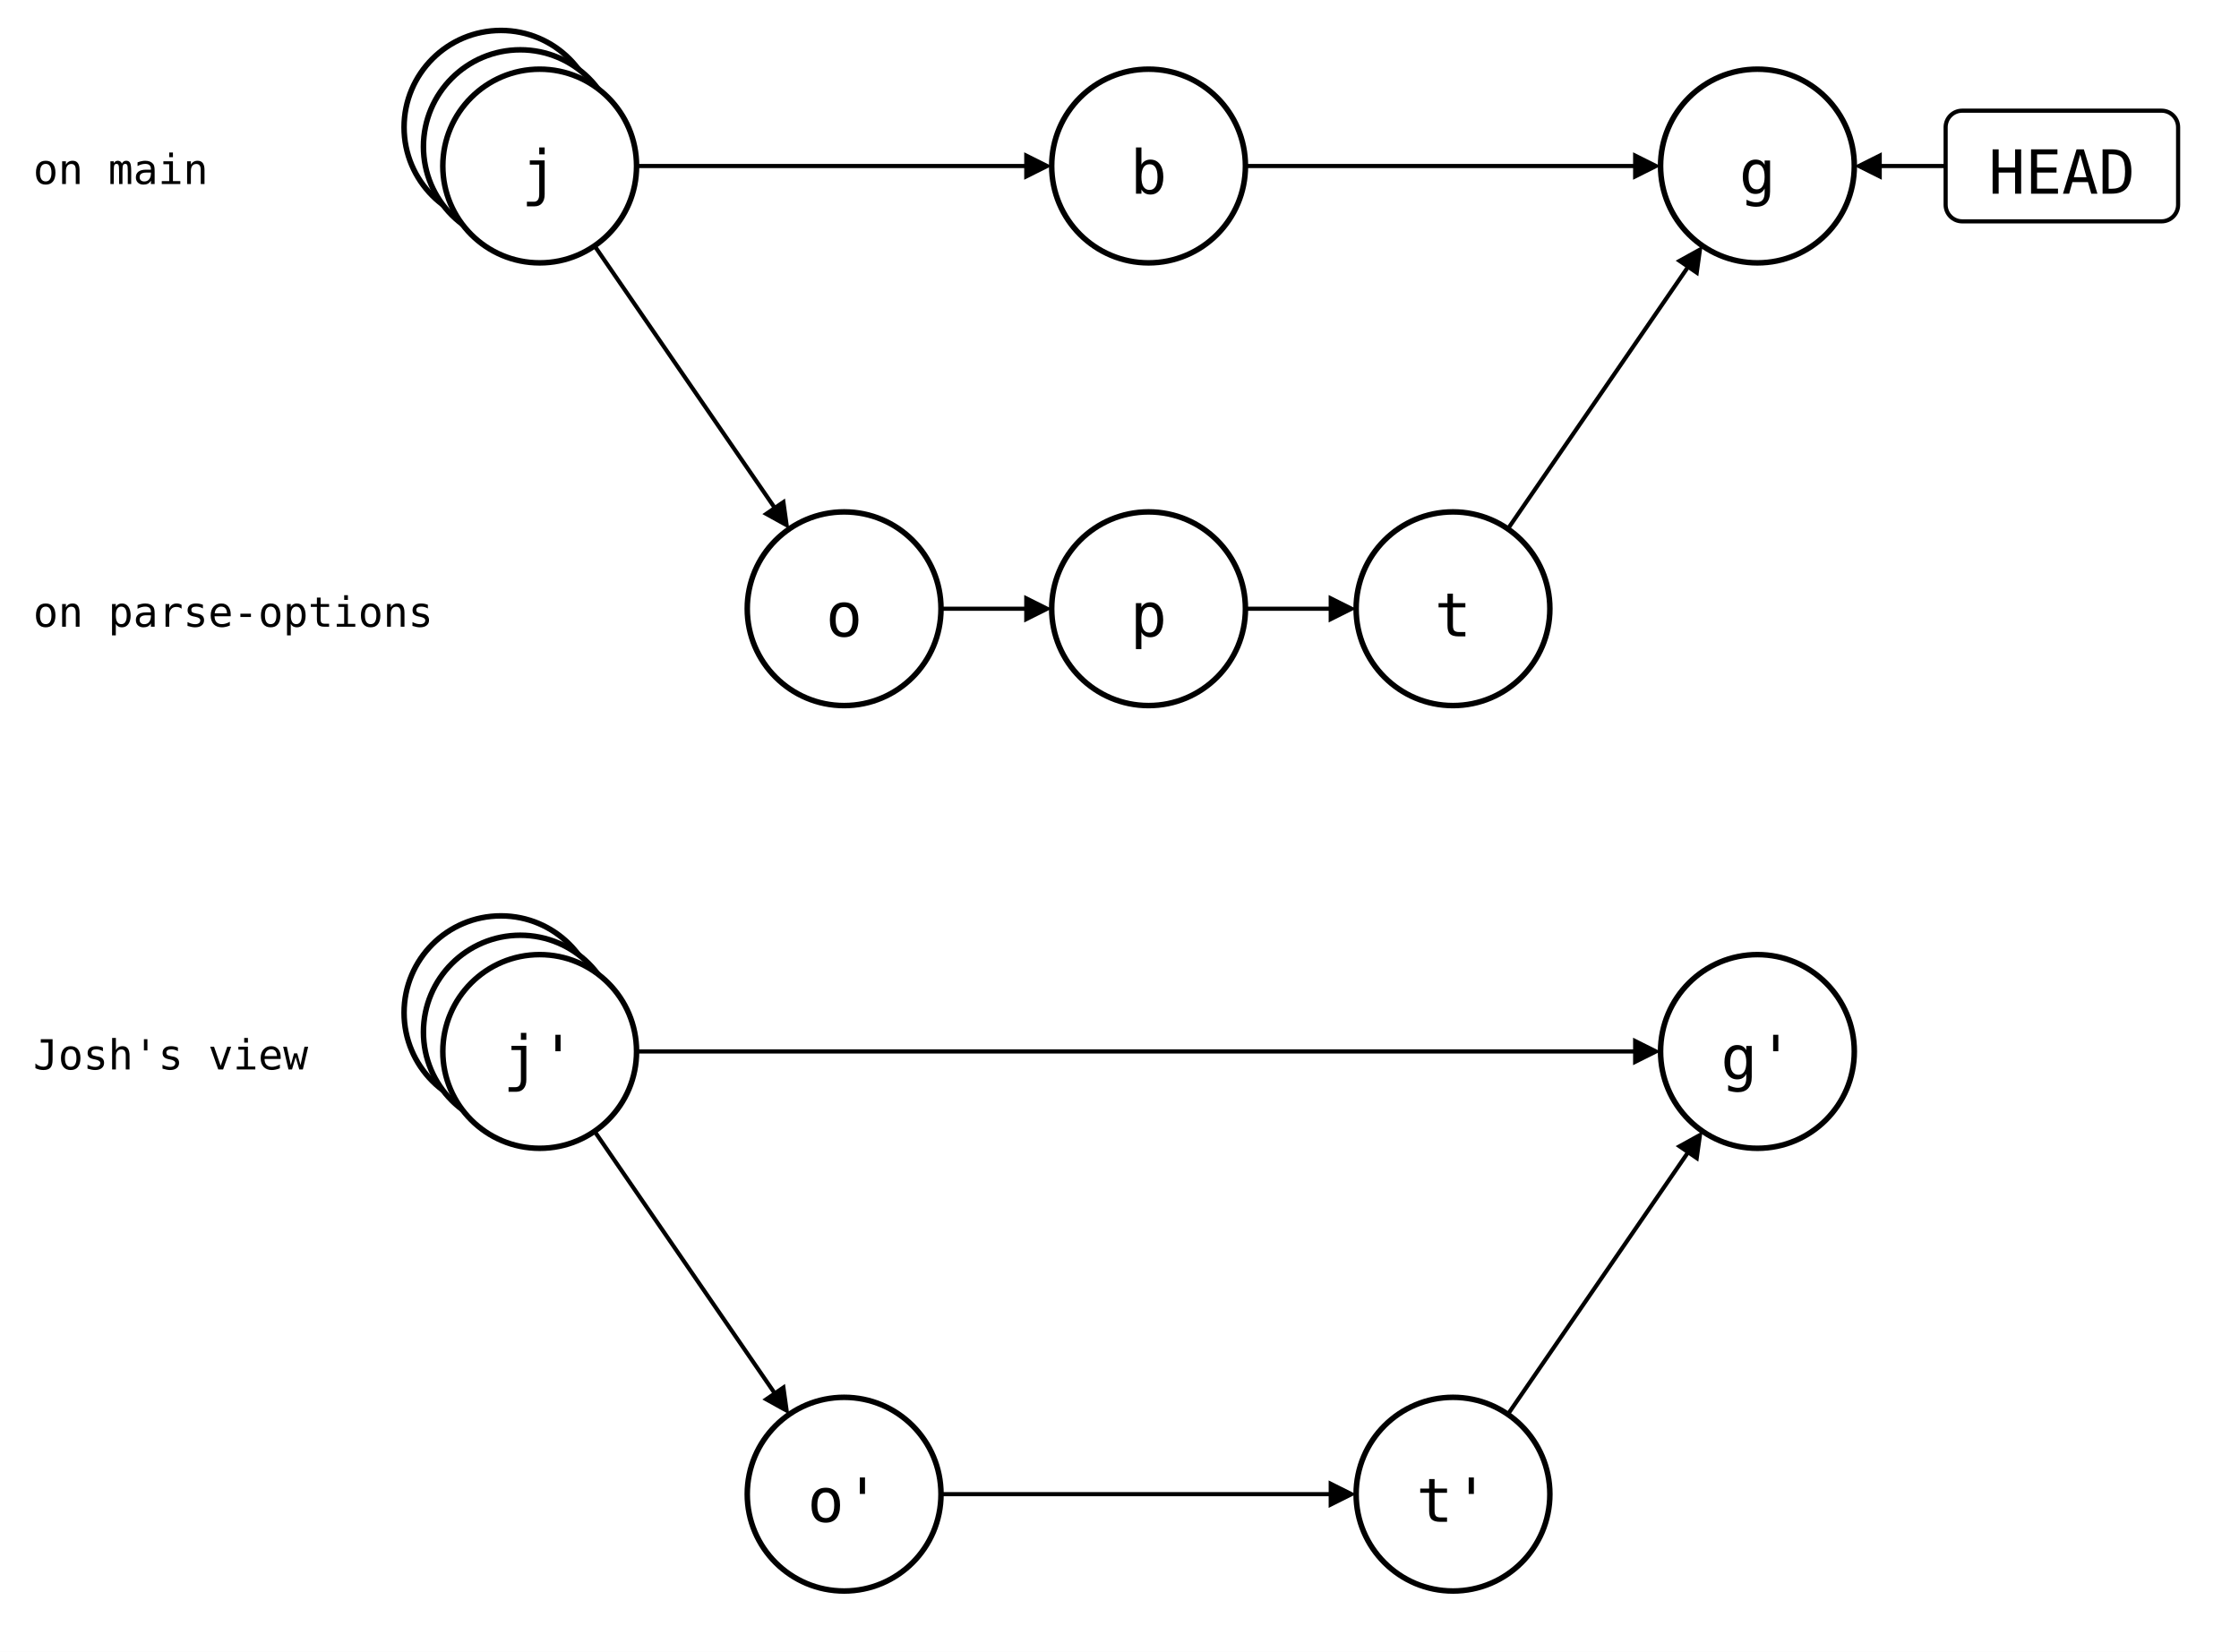
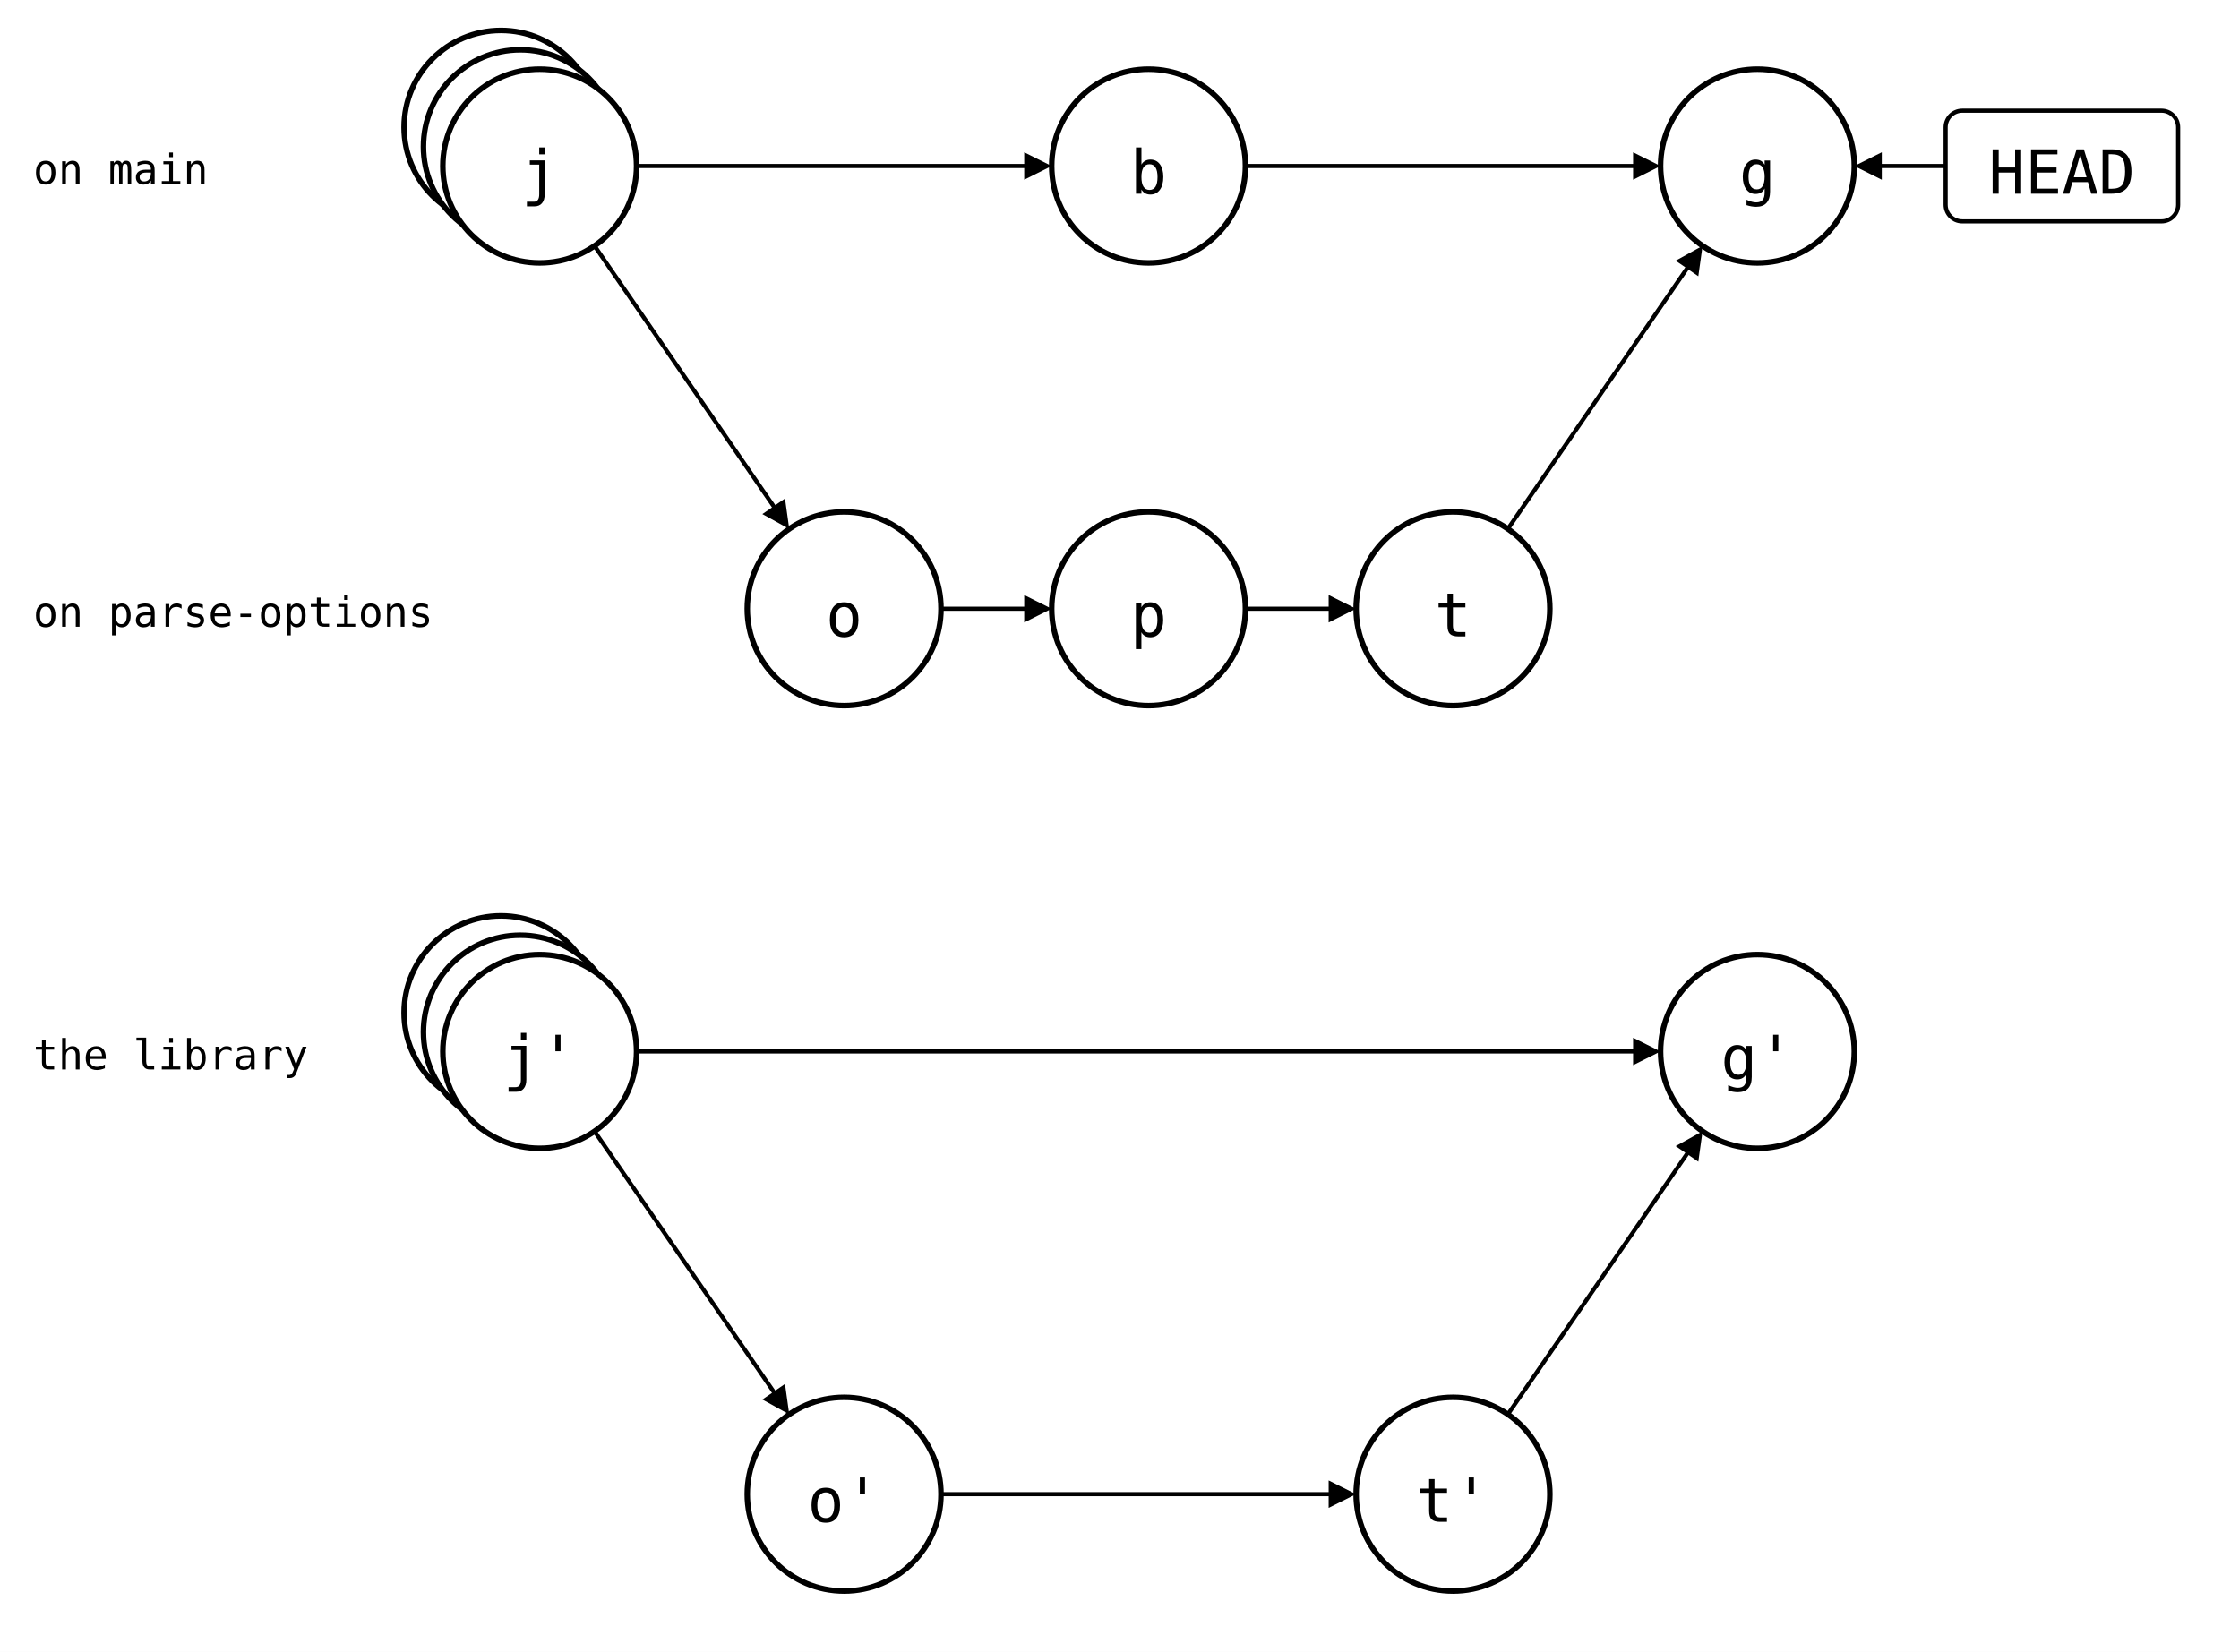
- <svg xmlns="http://www.w3.org/2000/svg" style="background: #ffffff; background-color: light-dark(#ffffff, #121212); color-scheme: light dark;" version="1.1" width="809px" height="597px" viewBox="0 0 809 597" id="ge-svg-Wo3PtrI7FpnWJggLQwnW" content="&lt;mxfile host=&quot;Electron&quot;&gt;&#10;  &lt;diagram name=&quot;josh-view-merged&quot; id=&quot;josh-view-merged&quot;&gt;&#10;    &lt;mxGraphModel dx=&quot;-413&quot; dy=&quot;-209&quot; grid=&quot;0&quot; gridSize=&quot;10&quot; guides=&quot;1&quot; tooltips=&quot;1&quot; connect=&quot;1&quot; arrows=&quot;1&quot; fold=&quot;0&quot; page=&quot;0&quot; pageScale=&quot;1&quot; pageWidth=&quot;850&quot; pageHeight=&quot;1100&quot; background=&quot;#ffffff&quot; math=&quot;0&quot; shadow=&quot;0&quot;&gt;&#10;      &lt;root&gt;&#10;        &lt;mxCell id=&quot;0&quot; /&gt;&#10;        &lt;mxCell id=&quot;1&quot; parent=&quot;0&quot; /&gt;&#10;        &lt;mxCell id=&quot;text0&quot; parent=&quot;1&quot; style=&quot;text;strokeColor=none;fillColor=none;align=left;verticalAlign=middle;fontSize=15;fontFamily=Roboto Mono,monospace;&quot; value=&quot;on main&quot; vertex=&quot;1&quot;&gt;&#10;          &lt;mxGeometry height=&quot;30&quot; width=&quot;130&quot; y=&quot;90&quot; as=&quot;geometry&quot; /&gt;&#10;        &lt;/mxCell&gt;&#10;        &lt;mxCell id=&quot;text1&quot; parent=&quot;1&quot; style=&quot;text;strokeColor=none;fillColor=none;align=left;verticalAlign=middle;fontSize=15;fontFamily=Roboto Mono,monospace;&quot; value=&quot;on parse-options&quot; vertex=&quot;1&quot;&gt;&#10;          &lt;mxGeometry height=&quot;30&quot; width=&quot;130&quot; y=&quot;250&quot; as=&quot;geometry&quot; /&gt;&#10;        &lt;/mxCell&gt;&#10;        &lt;mxCell id=&quot;text2&quot; parent=&quot;1&quot; style=&quot;text;strokeColor=none;fillColor=none;align=left;verticalAlign=middle;fontSize=15;fontFamily=Roboto Mono,monospace;&quot; value=&quot;Josh&amp;#39;s view&quot; vertex=&quot;1&quot;&gt;&#10;          &lt;mxGeometry height=&quot;30&quot; width=&quot;130&quot; y=&quot;410&quot; as=&quot;geometry&quot; /&gt;&#10;        &lt;/mxCell&gt;&#10;        &lt;mxCell id=&quot;j-stack-2&quot; parent=&quot;1&quot; style=&quot;shape=ellipse;aspect=fixed;strokeWidth=2;fontSize=22;fontFamily=Roboto Mono,monospace;&quot; value=&quot;&quot; vertex=&quot;1&quot;&gt;&#10;          &lt;mxGeometry height=&quot;70&quot; width=&quot;70&quot; x=&quot;136&quot; y=&quot;56&quot; as=&quot;geometry&quot; /&gt;&#10;        &lt;/mxCell&gt;&#10;        &lt;mxCell id=&quot;j-stack-1&quot; parent=&quot;1&quot; style=&quot;shape=ellipse;aspect=fixed;strokeWidth=2;fontSize=22;fontFamily=Roboto Mono,monospace;&quot; value=&quot;&quot; vertex=&quot;1&quot;&gt;&#10;          &lt;mxGeometry height=&quot;70&quot; width=&quot;70&quot; x=&quot;143&quot; y=&quot;63&quot; as=&quot;geometry&quot; /&gt;&#10;        &lt;/mxCell&gt;&#10;        &lt;mxCell id=&quot;j&quot; parent=&quot;1&quot; style=&quot;ellipse;aspect=fixed;strokeWidth=2;fontSize=22;fontFamily=Roboto Mono,monospace;&quot; value=&quot;j&quot; vertex=&quot;1&quot;&gt;&#10;          &lt;mxGeometry height=&quot;70&quot; width=&quot;70&quot; x=&quot;150&quot; y=&quot;70&quot; as=&quot;geometry&quot; /&gt;&#10;        &lt;/mxCell&gt;&#10;        &lt;mxCell id=&quot;b&quot; parent=&quot;1&quot; style=&quot;ellipse;aspect=fixed;strokeWidth=2;fontSize=22;fontFamily=Roboto Mono,monospace;&quot; value=&quot;b&quot; vertex=&quot;1&quot;&gt;&#10;          &lt;mxGeometry height=&quot;70&quot; width=&quot;70&quot; x=&quot;370&quot; y=&quot;70&quot; as=&quot;geometry&quot; /&gt;&#10;        &lt;/mxCell&gt;&#10;        &lt;mxCell id=&quot;g&quot; parent=&quot;1&quot; style=&quot;ellipse;aspect=fixed;strokeWidth=2;fontSize=22;fontFamily=Roboto Mono,monospace;&quot; value=&quot;g&quot; vertex=&quot;1&quot;&gt;&#10;          &lt;mxGeometry height=&quot;70&quot; width=&quot;70&quot; x=&quot;590&quot; y=&quot;70&quot; as=&quot;geometry&quot; /&gt;&#10;        &lt;/mxCell&gt;&#10;        &lt;mxCell id=&quot;o&quot; parent=&quot;1&quot; style=&quot;ellipse;aspect=fixed;strokeWidth=2;fontSize=22;fontFamily=Roboto Mono,monospace;&quot; value=&quot;o&quot; vertex=&quot;1&quot;&gt;&#10;          &lt;mxGeometry height=&quot;70&quot; width=&quot;70&quot; x=&quot;260&quot; y=&quot;230&quot; as=&quot;geometry&quot; /&gt;&#10;        &lt;/mxCell&gt;&#10;        &lt;mxCell id=&quot;p&quot; parent=&quot;1&quot; style=&quot;ellipse;aspect=fixed;strokeWidth=2;fontSize=22;fontFamily=Roboto Mono,monospace;&quot; value=&quot;p&quot; vertex=&quot;1&quot;&gt;&#10;          &lt;mxGeometry height=&quot;70&quot; width=&quot;70&quot; x=&quot;370&quot; y=&quot;230&quot; as=&quot;geometry&quot; /&gt;&#10;        &lt;/mxCell&gt;&#10;        &lt;mxCell id=&quot;t&quot; parent=&quot;1&quot; style=&quot;ellipse;aspect=fixed;strokeWidth=2;fontSize=22;fontFamily=Roboto Mono,monospace;&quot; value=&quot;t&quot; vertex=&quot;1&quot;&gt;&#10;          &lt;mxGeometry height=&quot;70&quot; width=&quot;70&quot; x=&quot;480&quot; y=&quot;230&quot; as=&quot;geometry&quot; /&gt;&#10;        &lt;/mxCell&gt;&#10;        &lt;mxCell id=&quot;j_-stack-2&quot; parent=&quot;1&quot; style=&quot;shape=ellipse;aspect=fixed;strokeWidth=2;fontSize=22;fontFamily=Roboto Mono,monospace;&quot; value=&quot;&quot; vertex=&quot;1&quot;&gt;&#10;          &lt;mxGeometry height=&quot;70&quot; width=&quot;70&quot; x=&quot;136&quot; y=&quot;376&quot; as=&quot;geometry&quot; /&gt;&#10;        &lt;/mxCell&gt;&#10;        &lt;mxCell id=&quot;j_-stack-1&quot; parent=&quot;1&quot; style=&quot;shape=ellipse;aspect=fixed;strokeWidth=2;fontSize=22;fontFamily=Roboto Mono,monospace;&quot; value=&quot;&quot; vertex=&quot;1&quot;&gt;&#10;          &lt;mxGeometry height=&quot;70&quot; width=&quot;70&quot; x=&quot;143&quot; y=&quot;383&quot; as=&quot;geometry&quot; /&gt;&#10;        &lt;/mxCell&gt;&#10;        &lt;mxCell id=&quot;j_&quot; parent=&quot;1&quot; style=&quot;ellipse;aspect=fixed;strokeWidth=2;fontSize=22;fontFamily=Roboto Mono,monospace;&quot; value=&quot;j&amp;#39;&quot; vertex=&quot;1&quot;&gt;&#10;          &lt;mxGeometry height=&quot;70&quot; width=&quot;70&quot; x=&quot;150&quot; y=&quot;390&quot; as=&quot;geometry&quot; /&gt;&#10;        &lt;/mxCell&gt;&#10;        &lt;mxCell id=&quot;g_&quot; parent=&quot;1&quot; style=&quot;ellipse;aspect=fixed;strokeWidth=2;fontSize=22;fontFamily=Roboto Mono,monospace;&quot; value=&quot;g&amp;#39;&quot; vertex=&quot;1&quot;&gt;&#10;          &lt;mxGeometry height=&quot;70&quot; width=&quot;70&quot; x=&quot;590&quot; y=&quot;390&quot; as=&quot;geometry&quot; /&gt;&#10;        &lt;/mxCell&gt;&#10;        &lt;mxCell id=&quot;o_&quot; parent=&quot;1&quot; style=&quot;ellipse;aspect=fixed;strokeWidth=2;fontSize=22;fontFamily=Roboto Mono,monospace;&quot; value=&quot;o&amp;#39;&quot; vertex=&quot;1&quot;&gt;&#10;          &lt;mxGeometry height=&quot;70&quot; width=&quot;70&quot; x=&quot;260&quot; y=&quot;550&quot; as=&quot;geometry&quot; /&gt;&#10;        &lt;/mxCell&gt;&#10;        &lt;mxCell id=&quot;t_&quot; parent=&quot;1&quot; style=&quot;ellipse;aspect=fixed;strokeWidth=2;fontSize=22;fontFamily=Roboto Mono,monospace;&quot; value=&quot;t&amp;#39;&quot; vertex=&quot;1&quot;&gt;&#10;          &lt;mxGeometry height=&quot;70&quot; width=&quot;70&quot; x=&quot;480&quot; y=&quot;550&quot; as=&quot;geometry&quot; /&gt;&#10;        &lt;/mxCell&gt;&#10;        &lt;mxCell id=&quot;box0&quot; parent=&quot;1&quot; style=&quot;rounded=1;strokeWidth=1.5;fontSize=22;fontFamily=Roboto Mono,monospace;&quot; value=&quot;HEAD&quot; vertex=&quot;1&quot;&gt;&#10;          &lt;mxGeometry height=&quot;40&quot; width=&quot;84&quot; x=&quot;693&quot; y=&quot;85&quot; as=&quot;geometry&quot; /&gt;&#10;        &lt;/mxCell&gt;&#10;        &lt;mxCell id=&quot;eb0&quot; edge=&quot;1&quot; parent=&quot;1&quot; source=&quot;box0&quot; style=&quot;endArrow=block;endFill=1;html=1;strokeWidth=1.5;rounded=0;&quot; target=&quot;g&quot;&gt;&#10;          &lt;mxGeometry relative=&quot;1&quot; as=&quot;geometry&quot; /&gt;&#10;        &lt;/mxCell&gt;&#10;        &lt;mxCell id=&quot;e0&quot; edge=&quot;1&quot; parent=&quot;1&quot; source=&quot;j&quot; style=&quot;endArrow=block;endFill=1;html=1;strokeWidth=1.5;rounded=0;&quot; target=&quot;b&quot;&gt;&#10;          &lt;mxGeometry relative=&quot;1&quot; as=&quot;geometry&quot; /&gt;&#10;        &lt;/mxCell&gt;&#10;        &lt;mxCell id=&quot;e1&quot; edge=&quot;1&quot; parent=&quot;1&quot; source=&quot;b&quot; style=&quot;endArrow=block;endFill=1;html=1;strokeWidth=1.5;rounded=0;&quot; target=&quot;g&quot;&gt;&#10;          &lt;mxGeometry relative=&quot;1&quot; as=&quot;geometry&quot; /&gt;&#10;        &lt;/mxCell&gt;&#10;        &lt;mxCell id=&quot;e2&quot; edge=&quot;1&quot; parent=&quot;1&quot; source=&quot;j&quot; style=&quot;endArrow=block;endFill=1;html=1;strokeWidth=1.5;rounded=0;&quot; target=&quot;o&quot;&gt;&#10;          &lt;mxGeometry relative=&quot;1&quot; as=&quot;geometry&quot; /&gt;&#10;        &lt;/mxCell&gt;&#10;        &lt;mxCell id=&quot;e3&quot; edge=&quot;1&quot; parent=&quot;1&quot; source=&quot;o&quot; style=&quot;endArrow=block;endFill=1;html=1;strokeWidth=1.5;rounded=0;&quot; target=&quot;p&quot;&gt;&#10;          &lt;mxGeometry relative=&quot;1&quot; as=&quot;geometry&quot; /&gt;&#10;        &lt;/mxCell&gt;&#10;        &lt;mxCell id=&quot;e4&quot; edge=&quot;1&quot; parent=&quot;1&quot; source=&quot;p&quot; style=&quot;endArrow=block;endFill=1;html=1;strokeWidth=1.5;rounded=0;&quot; target=&quot;t&quot;&gt;&#10;          &lt;mxGeometry relative=&quot;1&quot; as=&quot;geometry&quot; /&gt;&#10;        &lt;/mxCell&gt;&#10;        &lt;mxCell id=&quot;e5&quot; edge=&quot;1&quot; parent=&quot;1&quot; source=&quot;t&quot; style=&quot;endArrow=block;endFill=1;html=1;strokeWidth=1.5;rounded=0;&quot; target=&quot;g&quot;&gt;&#10;          &lt;mxGeometry relative=&quot;1&quot; as=&quot;geometry&quot; /&gt;&#10;        &lt;/mxCell&gt;&#10;        &lt;mxCell id=&quot;e6&quot; edge=&quot;1&quot; parent=&quot;1&quot; source=&quot;j_&quot; style=&quot;endArrow=block;endFill=1;html=1;strokeWidth=1.5;rounded=0;&quot; target=&quot;g_&quot;&gt;&#10;          &lt;mxGeometry relative=&quot;1&quot; as=&quot;geometry&quot; /&gt;&#10;        &lt;/mxCell&gt;&#10;        &lt;mxCell id=&quot;e7&quot; edge=&quot;1&quot; parent=&quot;1&quot; source=&quot;j_&quot; style=&quot;endArrow=block;endFill=1;html=1;strokeWidth=1.5;rounded=0;&quot; target=&quot;o_&quot;&gt;&#10;          &lt;mxGeometry relative=&quot;1&quot; as=&quot;geometry&quot; /&gt;&#10;        &lt;/mxCell&gt;&#10;        &lt;mxCell id=&quot;e8&quot; edge=&quot;1&quot; parent=&quot;1&quot; source=&quot;o_&quot; style=&quot;endArrow=block;endFill=1;html=1;strokeWidth=1.5;rounded=0;&quot; target=&quot;t_&quot;&gt;&#10;          &lt;mxGeometry relative=&quot;1&quot; as=&quot;geometry&quot; /&gt;&#10;        &lt;/mxCell&gt;&#10;        &lt;mxCell id=&quot;e9&quot; edge=&quot;1&quot; parent=&quot;1&quot; source=&quot;t_&quot; style=&quot;endArrow=block;endFill=1;html=1;strokeWidth=1.5;rounded=0;&quot; target=&quot;g_&quot;&gt;&#10;          &lt;mxGeometry relative=&quot;1&quot; as=&quot;geometry&quot; /&gt;&#10;        &lt;/mxCell&gt;&#10;      &lt;/root&gt;&#10;    &lt;/mxGraphModel&gt;&#10;  &lt;/diagram&gt;&#10;&lt;/mxfile&gt;&#10;">
-   <style type="text/css">@supports (color: light-dark(#000, #fff)) { #ge-svg-Wo3PtrI7FpnWJggLQwnW { --ge-adaptive-bg: light-dark(#ffffff, var(--ge-dark-color, #121212)); } }</style>
+ <svg xmlns="http://www.w3.org/2000/svg" style="background: #ffffff; background-color: light-dark(#ffffff, #121212); color-scheme: light dark;" version="1.1" width="809px" height="597px" viewBox="0 0 809 597" id="ge-svg-oFijQAtxNGaNADpWJWb3" content="&lt;mxfile host=&quot;Electron&quot;&gt;&#10;  &lt;diagram name=&quot;josh-view-merged&quot; id=&quot;josh-view-merged&quot;&gt;&#10;    &lt;mxGraphModel dx=&quot;-413&quot; dy=&quot;-209&quot; grid=&quot;0&quot; gridSize=&quot;10&quot; guides=&quot;1&quot; tooltips=&quot;1&quot; connect=&quot;1&quot; arrows=&quot;1&quot; fold=&quot;0&quot; page=&quot;0&quot; pageScale=&quot;1&quot; pageWidth=&quot;850&quot; pageHeight=&quot;1100&quot; background=&quot;#ffffff&quot; math=&quot;0&quot; shadow=&quot;0&quot;&gt;&#10;      &lt;root&gt;&#10;        &lt;mxCell id=&quot;0&quot; /&gt;&#10;        &lt;mxCell id=&quot;1&quot; parent=&quot;0&quot; /&gt;&#10;        &lt;mxCell id=&quot;text0&quot; parent=&quot;1&quot; style=&quot;text;strokeColor=none;fillColor=none;align=left;verticalAlign=middle;fontSize=15;fontFamily=Roboto Mono,monospace;&quot; value=&quot;on main&quot; vertex=&quot;1&quot;&gt;&#10;          &lt;mxGeometry height=&quot;30&quot; width=&quot;130&quot; y=&quot;90&quot; as=&quot;geometry&quot; /&gt;&#10;        &lt;/mxCell&gt;&#10;        &lt;mxCell id=&quot;text1&quot; parent=&quot;1&quot; style=&quot;text;strokeColor=none;fillColor=none;align=left;verticalAlign=middle;fontSize=15;fontFamily=Roboto Mono,monospace;&quot; value=&quot;on parse-options&quot; vertex=&quot;1&quot;&gt;&#10;          &lt;mxGeometry height=&quot;30&quot; width=&quot;130&quot; y=&quot;250&quot; as=&quot;geometry&quot; /&gt;&#10;        &lt;/mxCell&gt;&#10;        &lt;mxCell id=&quot;text2&quot; parent=&quot;1&quot; style=&quot;text;strokeColor=none;fillColor=none;align=left;verticalAlign=middle;fontSize=15;fontFamily=Roboto Mono,monospace;&quot; value=&quot;the library&quot; vertex=&quot;1&quot;&gt;&#10;          &lt;mxGeometry height=&quot;30&quot; width=&quot;130&quot; y=&quot;410&quot; as=&quot;geometry&quot; /&gt;&#10;        &lt;/mxCell&gt;&#10;        &lt;mxCell id=&quot;j-stack-2&quot; parent=&quot;1&quot; style=&quot;shape=ellipse;aspect=fixed;strokeWidth=2;fontSize=22;fontFamily=Roboto Mono,monospace;&quot; value=&quot;&quot; vertex=&quot;1&quot;&gt;&#10;          &lt;mxGeometry height=&quot;70&quot; width=&quot;70&quot; x=&quot;136&quot; y=&quot;56&quot; as=&quot;geometry&quot; /&gt;&#10;        &lt;/mxCell&gt;&#10;        &lt;mxCell id=&quot;j-stack-1&quot; parent=&quot;1&quot; style=&quot;shape=ellipse;aspect=fixed;strokeWidth=2;fontSize=22;fontFamily=Roboto Mono,monospace;&quot; value=&quot;&quot; vertex=&quot;1&quot;&gt;&#10;          &lt;mxGeometry height=&quot;70&quot; width=&quot;70&quot; x=&quot;143&quot; y=&quot;63&quot; as=&quot;geometry&quot; /&gt;&#10;        &lt;/mxCell&gt;&#10;        &lt;mxCell id=&quot;j&quot; parent=&quot;1&quot; style=&quot;ellipse;aspect=fixed;strokeWidth=2;fontSize=22;fontFamily=Roboto Mono,monospace;&quot; value=&quot;j&quot; vertex=&quot;1&quot;&gt;&#10;          &lt;mxGeometry height=&quot;70&quot; width=&quot;70&quot; x=&quot;150&quot; y=&quot;70&quot; as=&quot;geometry&quot; /&gt;&#10;        &lt;/mxCell&gt;&#10;        &lt;mxCell id=&quot;b&quot; parent=&quot;1&quot; style=&quot;ellipse;aspect=fixed;strokeWidth=2;fontSize=22;fontFamily=Roboto Mono,monospace;&quot; value=&quot;b&quot; vertex=&quot;1&quot;&gt;&#10;          &lt;mxGeometry height=&quot;70&quot; width=&quot;70&quot; x=&quot;370&quot; y=&quot;70&quot; as=&quot;geometry&quot; /&gt;&#10;        &lt;/mxCell&gt;&#10;        &lt;mxCell id=&quot;g&quot; parent=&quot;1&quot; style=&quot;ellipse;aspect=fixed;strokeWidth=2;fontSize=22;fontFamily=Roboto Mono,monospace;&quot; value=&quot;g&quot; vertex=&quot;1&quot;&gt;&#10;          &lt;mxGeometry height=&quot;70&quot; width=&quot;70&quot; x=&quot;590&quot; y=&quot;70&quot; as=&quot;geometry&quot; /&gt;&#10;        &lt;/mxCell&gt;&#10;        &lt;mxCell id=&quot;o&quot; parent=&quot;1&quot; style=&quot;ellipse;aspect=fixed;strokeWidth=2;fontSize=22;fontFamily=Roboto Mono,monospace;&quot; value=&quot;o&quot; vertex=&quot;1&quot;&gt;&#10;          &lt;mxGeometry height=&quot;70&quot; width=&quot;70&quot; x=&quot;260&quot; y=&quot;230&quot; as=&quot;geometry&quot; /&gt;&#10;        &lt;/mxCell&gt;&#10;        &lt;mxCell id=&quot;p&quot; parent=&quot;1&quot; style=&quot;ellipse;aspect=fixed;strokeWidth=2;fontSize=22;fontFamily=Roboto Mono,monospace;&quot; value=&quot;p&quot; vertex=&quot;1&quot;&gt;&#10;          &lt;mxGeometry height=&quot;70&quot; width=&quot;70&quot; x=&quot;370&quot; y=&quot;230&quot; as=&quot;geometry&quot; /&gt;&#10;        &lt;/mxCell&gt;&#10;        &lt;mxCell id=&quot;t&quot; parent=&quot;1&quot; style=&quot;ellipse;aspect=fixed;strokeWidth=2;fontSize=22;fontFamily=Roboto Mono,monospace;&quot; value=&quot;t&quot; vertex=&quot;1&quot;&gt;&#10;          &lt;mxGeometry height=&quot;70&quot; width=&quot;70&quot; x=&quot;480&quot; y=&quot;230&quot; as=&quot;geometry&quot; /&gt;&#10;        &lt;/mxCell&gt;&#10;        &lt;mxCell id=&quot;j_-stack-2&quot; parent=&quot;1&quot; style=&quot;shape=ellipse;aspect=fixed;strokeWidth=2;fontSize=22;fontFamily=Roboto Mono,monospace;&quot; value=&quot;&quot; vertex=&quot;1&quot;&gt;&#10;          &lt;mxGeometry height=&quot;70&quot; width=&quot;70&quot; x=&quot;136&quot; y=&quot;376&quot; as=&quot;geometry&quot; /&gt;&#10;        &lt;/mxCell&gt;&#10;        &lt;mxCell id=&quot;j_-stack-1&quot; parent=&quot;1&quot; style=&quot;shape=ellipse;aspect=fixed;strokeWidth=2;fontSize=22;fontFamily=Roboto Mono,monospace;&quot; value=&quot;&quot; vertex=&quot;1&quot;&gt;&#10;          &lt;mxGeometry height=&quot;70&quot; width=&quot;70&quot; x=&quot;143&quot; y=&quot;383&quot; as=&quot;geometry&quot; /&gt;&#10;        &lt;/mxCell&gt;&#10;        &lt;mxCell id=&quot;j_&quot; parent=&quot;1&quot; style=&quot;ellipse;aspect=fixed;strokeWidth=2;fontSize=22;fontFamily=Roboto Mono,monospace;&quot; value=&quot;j&amp;#39;&quot; vertex=&quot;1&quot;&gt;&#10;          &lt;mxGeometry height=&quot;70&quot; width=&quot;70&quot; x=&quot;150&quot; y=&quot;390&quot; as=&quot;geometry&quot; /&gt;&#10;        &lt;/mxCell&gt;&#10;        &lt;mxCell id=&quot;g_&quot; parent=&quot;1&quot; style=&quot;ellipse;aspect=fixed;strokeWidth=2;fontSize=22;fontFamily=Roboto Mono,monospace;&quot; value=&quot;g&amp;#39;&quot; vertex=&quot;1&quot;&gt;&#10;          &lt;mxGeometry height=&quot;70&quot; width=&quot;70&quot; x=&quot;590&quot; y=&quot;390&quot; as=&quot;geometry&quot; /&gt;&#10;        &lt;/mxCell&gt;&#10;        &lt;mxCell id=&quot;o_&quot; parent=&quot;1&quot; style=&quot;ellipse;aspect=fixed;strokeWidth=2;fontSize=22;fontFamily=Roboto Mono,monospace;&quot; value=&quot;o&amp;#39;&quot; vertex=&quot;1&quot;&gt;&#10;          &lt;mxGeometry height=&quot;70&quot; width=&quot;70&quot; x=&quot;260&quot; y=&quot;550&quot; as=&quot;geometry&quot; /&gt;&#10;        &lt;/mxCell&gt;&#10;        &lt;mxCell id=&quot;t_&quot; parent=&quot;1&quot; style=&quot;ellipse;aspect=fixed;strokeWidth=2;fontSize=22;fontFamily=Roboto Mono,monospace;&quot; value=&quot;t&amp;#39;&quot; vertex=&quot;1&quot;&gt;&#10;          &lt;mxGeometry height=&quot;70&quot; width=&quot;70&quot; x=&quot;480&quot; y=&quot;550&quot; as=&quot;geometry&quot; /&gt;&#10;        &lt;/mxCell&gt;&#10;        &lt;mxCell id=&quot;box0&quot; parent=&quot;1&quot; style=&quot;rounded=1;strokeWidth=1.5;fontSize=22;fontFamily=Roboto Mono,monospace;&quot; value=&quot;HEAD&quot; vertex=&quot;1&quot;&gt;&#10;          &lt;mxGeometry height=&quot;40&quot; width=&quot;84&quot; x=&quot;693&quot; y=&quot;85&quot; as=&quot;geometry&quot; /&gt;&#10;        &lt;/mxCell&gt;&#10;        &lt;mxCell id=&quot;eb0&quot; edge=&quot;1&quot; parent=&quot;1&quot; source=&quot;box0&quot; style=&quot;endArrow=block;endFill=1;html=1;strokeWidth=1.5;rounded=0;&quot; target=&quot;g&quot;&gt;&#10;          &lt;mxGeometry relative=&quot;1&quot; as=&quot;geometry&quot; /&gt;&#10;        &lt;/mxCell&gt;&#10;        &lt;mxCell id=&quot;e0&quot; edge=&quot;1&quot; parent=&quot;1&quot; source=&quot;j&quot; style=&quot;endArrow=block;endFill=1;html=1;strokeWidth=1.5;rounded=0;&quot; target=&quot;b&quot;&gt;&#10;          &lt;mxGeometry relative=&quot;1&quot; as=&quot;geometry&quot; /&gt;&#10;        &lt;/mxCell&gt;&#10;        &lt;mxCell id=&quot;e1&quot; edge=&quot;1&quot; parent=&quot;1&quot; source=&quot;b&quot; style=&quot;endArrow=block;endFill=1;html=1;strokeWidth=1.5;rounded=0;&quot; target=&quot;g&quot;&gt;&#10;          &lt;mxGeometry relative=&quot;1&quot; as=&quot;geometry&quot; /&gt;&#10;        &lt;/mxCell&gt;&#10;        &lt;mxCell id=&quot;e2&quot; edge=&quot;1&quot; parent=&quot;1&quot; source=&quot;j&quot; style=&quot;endArrow=block;endFill=1;html=1;strokeWidth=1.5;rounded=0;&quot; target=&quot;o&quot;&gt;&#10;          &lt;mxGeometry relative=&quot;1&quot; as=&quot;geometry&quot; /&gt;&#10;        &lt;/mxCell&gt;&#10;        &lt;mxCell id=&quot;e3&quot; edge=&quot;1&quot; parent=&quot;1&quot; source=&quot;o&quot; style=&quot;endArrow=block;endFill=1;html=1;strokeWidth=1.5;rounded=0;&quot; target=&quot;p&quot;&gt;&#10;          &lt;mxGeometry relative=&quot;1&quot; as=&quot;geometry&quot; /&gt;&#10;        &lt;/mxCell&gt;&#10;        &lt;mxCell id=&quot;e4&quot; edge=&quot;1&quot; parent=&quot;1&quot; source=&quot;p&quot; style=&quot;endArrow=block;endFill=1;html=1;strokeWidth=1.5;rounded=0;&quot; target=&quot;t&quot;&gt;&#10;          &lt;mxGeometry relative=&quot;1&quot; as=&quot;geometry&quot; /&gt;&#10;        &lt;/mxCell&gt;&#10;        &lt;mxCell id=&quot;e5&quot; edge=&quot;1&quot; parent=&quot;1&quot; source=&quot;t&quot; style=&quot;endArrow=block;endFill=1;html=1;strokeWidth=1.5;rounded=0;&quot; target=&quot;g&quot;&gt;&#10;          &lt;mxGeometry relative=&quot;1&quot; as=&quot;geometry&quot; /&gt;&#10;        &lt;/mxCell&gt;&#10;        &lt;mxCell id=&quot;e6&quot; edge=&quot;1&quot; parent=&quot;1&quot; source=&quot;j_&quot; style=&quot;endArrow=block;endFill=1;html=1;strokeWidth=1.5;rounded=0;&quot; target=&quot;g_&quot;&gt;&#10;          &lt;mxGeometry relative=&quot;1&quot; as=&quot;geometry&quot; /&gt;&#10;        &lt;/mxCell&gt;&#10;        &lt;mxCell id=&quot;e7&quot; edge=&quot;1&quot; parent=&quot;1&quot; source=&quot;j_&quot; style=&quot;endArrow=block;endFill=1;html=1;strokeWidth=1.5;rounded=0;&quot; target=&quot;o_&quot;&gt;&#10;          &lt;mxGeometry relative=&quot;1&quot; as=&quot;geometry&quot; /&gt;&#10;        &lt;/mxCell&gt;&#10;        &lt;mxCell id=&quot;e8&quot; edge=&quot;1&quot; parent=&quot;1&quot; source=&quot;o_&quot; style=&quot;endArrow=block;endFill=1;html=1;strokeWidth=1.5;rounded=0;&quot; target=&quot;t_&quot;&gt;&#10;          &lt;mxGeometry relative=&quot;1&quot; as=&quot;geometry&quot; /&gt;&#10;        &lt;/mxCell&gt;&#10;        &lt;mxCell id=&quot;e9&quot; edge=&quot;1&quot; parent=&quot;1&quot; source=&quot;t_&quot; style=&quot;endArrow=block;endFill=1;html=1;strokeWidth=1.5;rounded=0;&quot; target=&quot;g_&quot;&gt;&#10;          &lt;mxGeometry relative=&quot;1&quot; as=&quot;geometry&quot; /&gt;&#10;        &lt;/mxCell&gt;&#10;      &lt;/root&gt;&#10;    &lt;/mxGraphModel&gt;&#10;  &lt;/diagram&gt;&#10;&lt;/mxfile&gt;&#10;">
+   <style type="text/css">@supports (color: light-dark(#000, #fff)) { #ge-svg-oFijQAtxNGaNADpWJWb3 { --ge-adaptive-bg: light-dark(#ffffff, var(--ge-dark-color, #121212)); } }</style>
  <defs />
  <rect fill="#ffffff" width="100%" height="100%" x="0" y="0" style="fill: light-dark(rgb(255, 255, 255), rgb(18, 18, 18));" />
  <g>
    <g data-cell-id="0">
      <g data-cell-id="1">
        <g data-cell-id="text0">
          <g>
            <rect x="10" y="45" width="130" height="30" fill="none" stroke="none" pointer-events="all" />
          </g>
          <g>
            <g fill="#000000" font-family="'Roboto Mono', monospace" text-anchor="start" font-size="15px" style="fill: light-dark(rgb(0, 0, 0), rgb(255, 255, 255));">
              <text x="12" y="66.5">on main</text>
            </g>
          </g>
        </g>
        <g data-cell-id="text1">
          <g>
            <rect x="10" y="205" width="130" height="30" fill="none" stroke="none" pointer-events="all" />
          </g>
          <g>
            <g fill="#000000" font-family="'Roboto Mono', monospace" text-anchor="start" font-size="15px" style="fill: light-dark(rgb(0, 0, 0), rgb(255, 255, 255));">
              <text x="12" y="226.5">on parse-options</text>
            </g>
          </g>
        </g>
        <g data-cell-id="text2">
          <g>
            <rect x="10" y="365" width="130" height="30" fill="none" stroke="none" pointer-events="all" />
          </g>
          <g>
            <g fill="#000000" font-family="'Roboto Mono', monospace" text-anchor="start" font-size="15px" style="fill: light-dark(rgb(0, 0, 0), rgb(255, 255, 255));">
-               <text x="12" y="386.5">Josh's view</text>
+               <text x="12" y="386.5">the library</text>
            </g>
          </g>
        </g>
        <g data-cell-id="j-stack-2">
          <g>
            <ellipse cx="181" cy="46" rx="35" ry="35" fill="#ffffff" stroke="#000000" stroke-width="2" pointer-events="all" style="fill: var(--ge-adaptive-bg, #ffffff); stroke: light-dark(rgb(0, 0, 0), rgb(255, 255, 255));" />
          </g>
        </g>
        <g data-cell-id="j-stack-1">
          <g>
            <ellipse cx="188" cy="53" rx="35" ry="35" fill="#ffffff" stroke="#000000" stroke-width="2" pointer-events="all" style="fill: var(--ge-adaptive-bg, #ffffff); stroke: light-dark(rgb(0, 0, 0), rgb(255, 255, 255));" />
          </g>
        </g>
        <g data-cell-id="j">
          <g>
            <ellipse cx="195" cy="60" rx="35" ry="35" fill="#ffffff" stroke="#000000" stroke-width="2" pointer-events="all" style="fill: var(--ge-adaptive-bg, #ffffff); stroke: light-dark(rgb(0, 0, 0), rgb(255, 255, 255));" />
          </g>
          <g>
            <g fill="#000000" font-family="'Roboto Mono', monospace" text-anchor="middle" font-size="22px" style="fill: light-dark(rgb(0, 0, 0), rgb(255, 255, 255));">
              <text x="195" y="70">j</text>
            </g>
          </g>
        </g>
        <g data-cell-id="b">
          <g>
            <ellipse cx="415" cy="60" rx="35" ry="35" fill="#ffffff" stroke="#000000" stroke-width="2" pointer-events="all" style="fill: var(--ge-adaptive-bg, #ffffff); stroke: light-dark(rgb(0, 0, 0), rgb(255, 255, 255));" />
          </g>
          <g>
            <g fill="#000000" font-family="'Roboto Mono', monospace" text-anchor="middle" font-size="22px" style="fill: light-dark(rgb(0, 0, 0), rgb(255, 255, 255));">
              <text x="415" y="70">b</text>
            </g>
          </g>
        </g>
        <g data-cell-id="g">
          <g>
            <ellipse cx="635" cy="60" rx="35" ry="35" fill="#ffffff" stroke="#000000" stroke-width="2" pointer-events="all" style="fill: var(--ge-adaptive-bg, #ffffff); stroke: light-dark(rgb(0, 0, 0), rgb(255, 255, 255));" />
          </g>
          <g>
            <g fill="#000000" font-family="'Roboto Mono', monospace" text-anchor="middle" font-size="22px" style="fill: light-dark(rgb(0, 0, 0), rgb(255, 255, 255));">
              <text x="635" y="70">g</text>
            </g>
          </g>
        </g>
        <g data-cell-id="o">
          <g>
            <ellipse cx="305" cy="220" rx="35" ry="35" fill="#ffffff" stroke="#000000" stroke-width="2" pointer-events="all" style="fill: var(--ge-adaptive-bg, #ffffff); stroke: light-dark(rgb(0, 0, 0), rgb(255, 255, 255));" />
          </g>
          <g>
            <g fill="#000000" font-family="'Roboto Mono', monospace" text-anchor="middle" font-size="22px" style="fill: light-dark(rgb(0, 0, 0), rgb(255, 255, 255));">
              <text x="305" y="230">o</text>
            </g>
          </g>
        </g>
        <g data-cell-id="p">
          <g>
            <ellipse cx="415" cy="220" rx="35" ry="35" fill="#ffffff" stroke="#000000" stroke-width="2" pointer-events="all" style="fill: var(--ge-adaptive-bg, #ffffff); stroke: light-dark(rgb(0, 0, 0), rgb(255, 255, 255));" />
          </g>
          <g>
            <g fill="#000000" font-family="'Roboto Mono', monospace" text-anchor="middle" font-size="22px" style="fill: light-dark(rgb(0, 0, 0), rgb(255, 255, 255));">
              <text x="415" y="230">p</text>
            </g>
          </g>
        </g>
        <g data-cell-id="t">
          <g>
            <ellipse cx="525" cy="220" rx="35" ry="35" fill="#ffffff" stroke="#000000" stroke-width="2" pointer-events="all" style="fill: var(--ge-adaptive-bg, #ffffff); stroke: light-dark(rgb(0, 0, 0), rgb(255, 255, 255));" />
          </g>
          <g>
            <g fill="#000000" font-family="'Roboto Mono', monospace" text-anchor="middle" font-size="22px" style="fill: light-dark(rgb(0, 0, 0), rgb(255, 255, 255));">
              <text x="525" y="230">t</text>
            </g>
          </g>
        </g>
        <g data-cell-id="j_-stack-2">
          <g>
            <ellipse cx="181" cy="366" rx="35" ry="35" fill="#ffffff" stroke="#000000" stroke-width="2" pointer-events="all" style="fill: var(--ge-adaptive-bg, #ffffff); stroke: light-dark(rgb(0, 0, 0), rgb(255, 255, 255));" />
          </g>
        </g>
        <g data-cell-id="j_-stack-1">
          <g>
            <ellipse cx="188" cy="373" rx="35" ry="35" fill="#ffffff" stroke="#000000" stroke-width="2" pointer-events="all" style="fill: var(--ge-adaptive-bg, #ffffff); stroke: light-dark(rgb(0, 0, 0), rgb(255, 255, 255));" />
          </g>
        </g>
        <g data-cell-id="j_">
          <g>
            <ellipse cx="195" cy="380" rx="35" ry="35" fill="#ffffff" stroke="#000000" stroke-width="2" pointer-events="all" style="fill: var(--ge-adaptive-bg, #ffffff); stroke: light-dark(rgb(0, 0, 0), rgb(255, 255, 255));" />
          </g>
          <g>
            <g fill="#000000" font-family="'Roboto Mono', monospace" text-anchor="middle" font-size="22px" style="fill: light-dark(rgb(0, 0, 0), rgb(255, 255, 255));">
              <text x="195" y="390">j'</text>
            </g>
          </g>
        </g>
        <g data-cell-id="g_">
          <g>
            <ellipse cx="635" cy="380" rx="35" ry="35" fill="#ffffff" stroke="#000000" stroke-width="2" pointer-events="all" style="fill: var(--ge-adaptive-bg, #ffffff); stroke: light-dark(rgb(0, 0, 0), rgb(255, 255, 255));" />
          </g>
          <g>
            <g fill="#000000" font-family="'Roboto Mono', monospace" text-anchor="middle" font-size="22px" style="fill: light-dark(rgb(0, 0, 0), rgb(255, 255, 255));">
              <text x="635" y="390">g'</text>
            </g>
          </g>
        </g>
        <g data-cell-id="o_">
          <g>
            <ellipse cx="305" cy="540" rx="35" ry="35" fill="#ffffff" stroke="#000000" stroke-width="2" pointer-events="all" style="fill: var(--ge-adaptive-bg, #ffffff); stroke: light-dark(rgb(0, 0, 0), rgb(255, 255, 255));" />
          </g>
          <g>
            <g fill="#000000" font-family="'Roboto Mono', monospace" text-anchor="middle" font-size="22px" style="fill: light-dark(rgb(0, 0, 0), rgb(255, 255, 255));">
              <text x="305" y="550">o'</text>
            </g>
          </g>
        </g>
        <g data-cell-id="t_">
          <g>
            <ellipse cx="525" cy="540" rx="35" ry="35" fill="#ffffff" stroke="#000000" stroke-width="2" pointer-events="all" style="fill: var(--ge-adaptive-bg, #ffffff); stroke: light-dark(rgb(0, 0, 0), rgb(255, 255, 255));" />
          </g>
          <g>
            <g fill="#000000" font-family="'Roboto Mono', monospace" text-anchor="middle" font-size="22px" style="fill: light-dark(rgb(0, 0, 0), rgb(255, 255, 255));">
              <text x="525" y="550">t'</text>
            </g>
          </g>
        </g>
        <g data-cell-id="box0">
          <g>
            <rect x="703" y="40" width="84" height="40" rx="6" ry="6" fill="#ffffff" stroke="#000000" stroke-width="1.5" pointer-events="all" style="fill: var(--ge-adaptive-bg, #ffffff); stroke: light-dark(rgb(0, 0, 0), rgb(255, 255, 255));" />
          </g>
          <g>
            <g fill="#000000" font-family="'Roboto Mono', monospace" text-anchor="middle" font-size="22px" style="fill: light-dark(rgb(0, 0, 0), rgb(255, 255, 255));">
              <text x="745" y="70">HEAD</text>
            </g>
          </g>
        </g>
        <g data-cell-id="eb0">
          <g>
            <path d="M 703 60 L 679.18 60" fill="none" stroke="#000000" stroke-width="1.5" stroke-miterlimit="10" pointer-events="stroke" style="stroke: light-dark(rgb(0, 0, 0), rgb(255, 255, 255));" />
            <path d="M 671.68 60 L 679.18 56.25 L 679.18 63.75 Z" fill="#000000" stroke="#000000" stroke-width="1.5" stroke-miterlimit="10" pointer-events="all" style="fill: light-dark(rgb(0, 0, 0), rgb(255, 255, 255)); stroke: light-dark(rgb(0, 0, 0), rgb(255, 255, 255));" />
          </g>
        </g>
        <g data-cell-id="e0">
          <g>
            <path d="M 230 60 L 370.82 60" fill="none" stroke="#000000" stroke-width="1.5" stroke-miterlimit="10" pointer-events="stroke" style="stroke: light-dark(rgb(0, 0, 0), rgb(255, 255, 255));" />
            <path d="M 378.32 60 L 370.82 63.75 L 370.82 56.25 Z" fill="#000000" stroke="#000000" stroke-width="1.5" stroke-miterlimit="10" pointer-events="all" style="fill: light-dark(rgb(0, 0, 0), rgb(255, 255, 255)); stroke: light-dark(rgb(0, 0, 0), rgb(255, 255, 255));" />
          </g>
        </g>
        <g data-cell-id="e1">
          <g>
            <path d="M 450 60 L 590.82 60" fill="none" stroke="#000000" stroke-width="1.5" stroke-miterlimit="10" pointer-events="stroke" style="stroke: light-dark(rgb(0, 0, 0), rgb(255, 255, 255));" />
            <path d="M 598.32 60 L 590.82 63.75 L 590.82 56.25 Z" fill="#000000" stroke="#000000" stroke-width="1.5" stroke-miterlimit="10" pointer-events="all" style="fill: light-dark(rgb(0, 0, 0), rgb(255, 255, 255)); stroke: light-dark(rgb(0, 0, 0), rgb(255, 255, 255));" />
          </g>
        </g>
        <g data-cell-id="e2">
          <g>
            <path d="M 214.82 88.85 L 279.97 183.6" fill="none" stroke="#000000" stroke-width="1.5" stroke-miterlimit="10" pointer-events="stroke" style="stroke: light-dark(rgb(0, 0, 0), rgb(255, 255, 255));" />
            <path d="M 284.22 189.78 L 276.88 185.72 L 283.06 181.47 Z" fill="#000000" stroke="#000000" stroke-width="1.5" stroke-miterlimit="10" pointer-events="all" style="fill: light-dark(rgb(0, 0, 0), rgb(255, 255, 255)); stroke: light-dark(rgb(0, 0, 0), rgb(255, 255, 255));" />
          </g>
        </g>
        <g data-cell-id="e3">
          <g>
            <path d="M 340 220 L 370.82 220" fill="none" stroke="#000000" stroke-width="1.5" stroke-miterlimit="10" pointer-events="stroke" style="stroke: light-dark(rgb(0, 0, 0), rgb(255, 255, 255));" />
            <path d="M 378.32 220 L 370.82 223.75 L 370.82 216.25 Z" fill="#000000" stroke="#000000" stroke-width="1.5" stroke-miterlimit="10" pointer-events="all" style="fill: light-dark(rgb(0, 0, 0), rgb(255, 255, 255)); stroke: light-dark(rgb(0, 0, 0), rgb(255, 255, 255));" />
          </g>
        </g>
        <g data-cell-id="e4">
          <g>
            <path d="M 450 220 L 480.82 220" fill="none" stroke="#000000" stroke-width="1.5" stroke-miterlimit="10" pointer-events="stroke" style="stroke: light-dark(rgb(0, 0, 0), rgb(255, 255, 255));" />
            <path d="M 488.32 220 L 480.82 223.75 L 480.82 216.25 Z" fill="#000000" stroke="#000000" stroke-width="1.5" stroke-miterlimit="10" pointer-events="all" style="fill: light-dark(rgb(0, 0, 0), rgb(255, 255, 255)); stroke: light-dark(rgb(0, 0, 0), rgb(255, 255, 255));" />
          </g>
        </g>
        <g data-cell-id="e5">
          <g>
            <path d="M 544.82 191.15 L 609.97 96.4" fill="none" stroke="#000000" stroke-width="1.5" stroke-miterlimit="10" pointer-events="stroke" style="stroke: light-dark(rgb(0, 0, 0), rgb(255, 255, 255));" />
            <path d="M 614.22 90.22 L 613.06 98.53 L 606.88 94.28 Z" fill="#000000" stroke="#000000" stroke-width="1.5" stroke-miterlimit="10" pointer-events="all" style="fill: light-dark(rgb(0, 0, 0), rgb(255, 255, 255)); stroke: light-dark(rgb(0, 0, 0), rgb(255, 255, 255));" />
          </g>
        </g>
        <g data-cell-id="e6">
          <g>
            <path d="M 230 380 L 590.82 380" fill="none" stroke="#000000" stroke-width="1.5" stroke-miterlimit="10" pointer-events="stroke" style="stroke: light-dark(rgb(0, 0, 0), rgb(255, 255, 255));" />
            <path d="M 598.32 380 L 590.82 383.75 L 590.82 376.25 Z" fill="#000000" stroke="#000000" stroke-width="1.5" stroke-miterlimit="10" pointer-events="all" style="fill: light-dark(rgb(0, 0, 0), rgb(255, 255, 255)); stroke: light-dark(rgb(0, 0, 0), rgb(255, 255, 255));" />
          </g>
        </g>
        <g data-cell-id="e7">
          <g>
            <path d="M 214.82 408.85 L 279.97 503.6" fill="none" stroke="#000000" stroke-width="1.5" stroke-miterlimit="10" pointer-events="stroke" style="stroke: light-dark(rgb(0, 0, 0), rgb(255, 255, 255));" />
            <path d="M 284.22 509.78 L 276.88 505.72 L 283.06 501.47 Z" fill="#000000" stroke="#000000" stroke-width="1.5" stroke-miterlimit="10" pointer-events="all" style="fill: light-dark(rgb(0, 0, 0), rgb(255, 255, 255)); stroke: light-dark(rgb(0, 0, 0), rgb(255, 255, 255));" />
          </g>
        </g>
        <g data-cell-id="e8">
          <g>
            <path d="M 340 540 L 480.82 540" fill="none" stroke="#000000" stroke-width="1.5" stroke-miterlimit="10" pointer-events="stroke" style="stroke: light-dark(rgb(0, 0, 0), rgb(255, 255, 255));" />
            <path d="M 488.32 540 L 480.82 543.75 L 480.82 536.25 Z" fill="#000000" stroke="#000000" stroke-width="1.5" stroke-miterlimit="10" pointer-events="all" style="fill: light-dark(rgb(0, 0, 0), rgb(255, 255, 255)); stroke: light-dark(rgb(0, 0, 0), rgb(255, 255, 255));" />
          </g>
        </g>
        <g data-cell-id="e9">
          <g>
            <path d="M 544.82 511.15 L 609.97 416.4" fill="none" stroke="#000000" stroke-width="1.5" stroke-miterlimit="10" pointer-events="stroke" style="stroke: light-dark(rgb(0, 0, 0), rgb(255, 255, 255));" />
            <path d="M 614.22 410.22 L 613.06 418.53 L 606.88 414.28 Z" fill="#000000" stroke="#000000" stroke-width="1.5" stroke-miterlimit="10" pointer-events="all" style="fill: light-dark(rgb(0, 0, 0), rgb(255, 255, 255)); stroke: light-dark(rgb(0, 0, 0), rgb(255, 255, 255));" />
          </g>
        </g>
      </g>
    </g>
  </g>
</svg>
